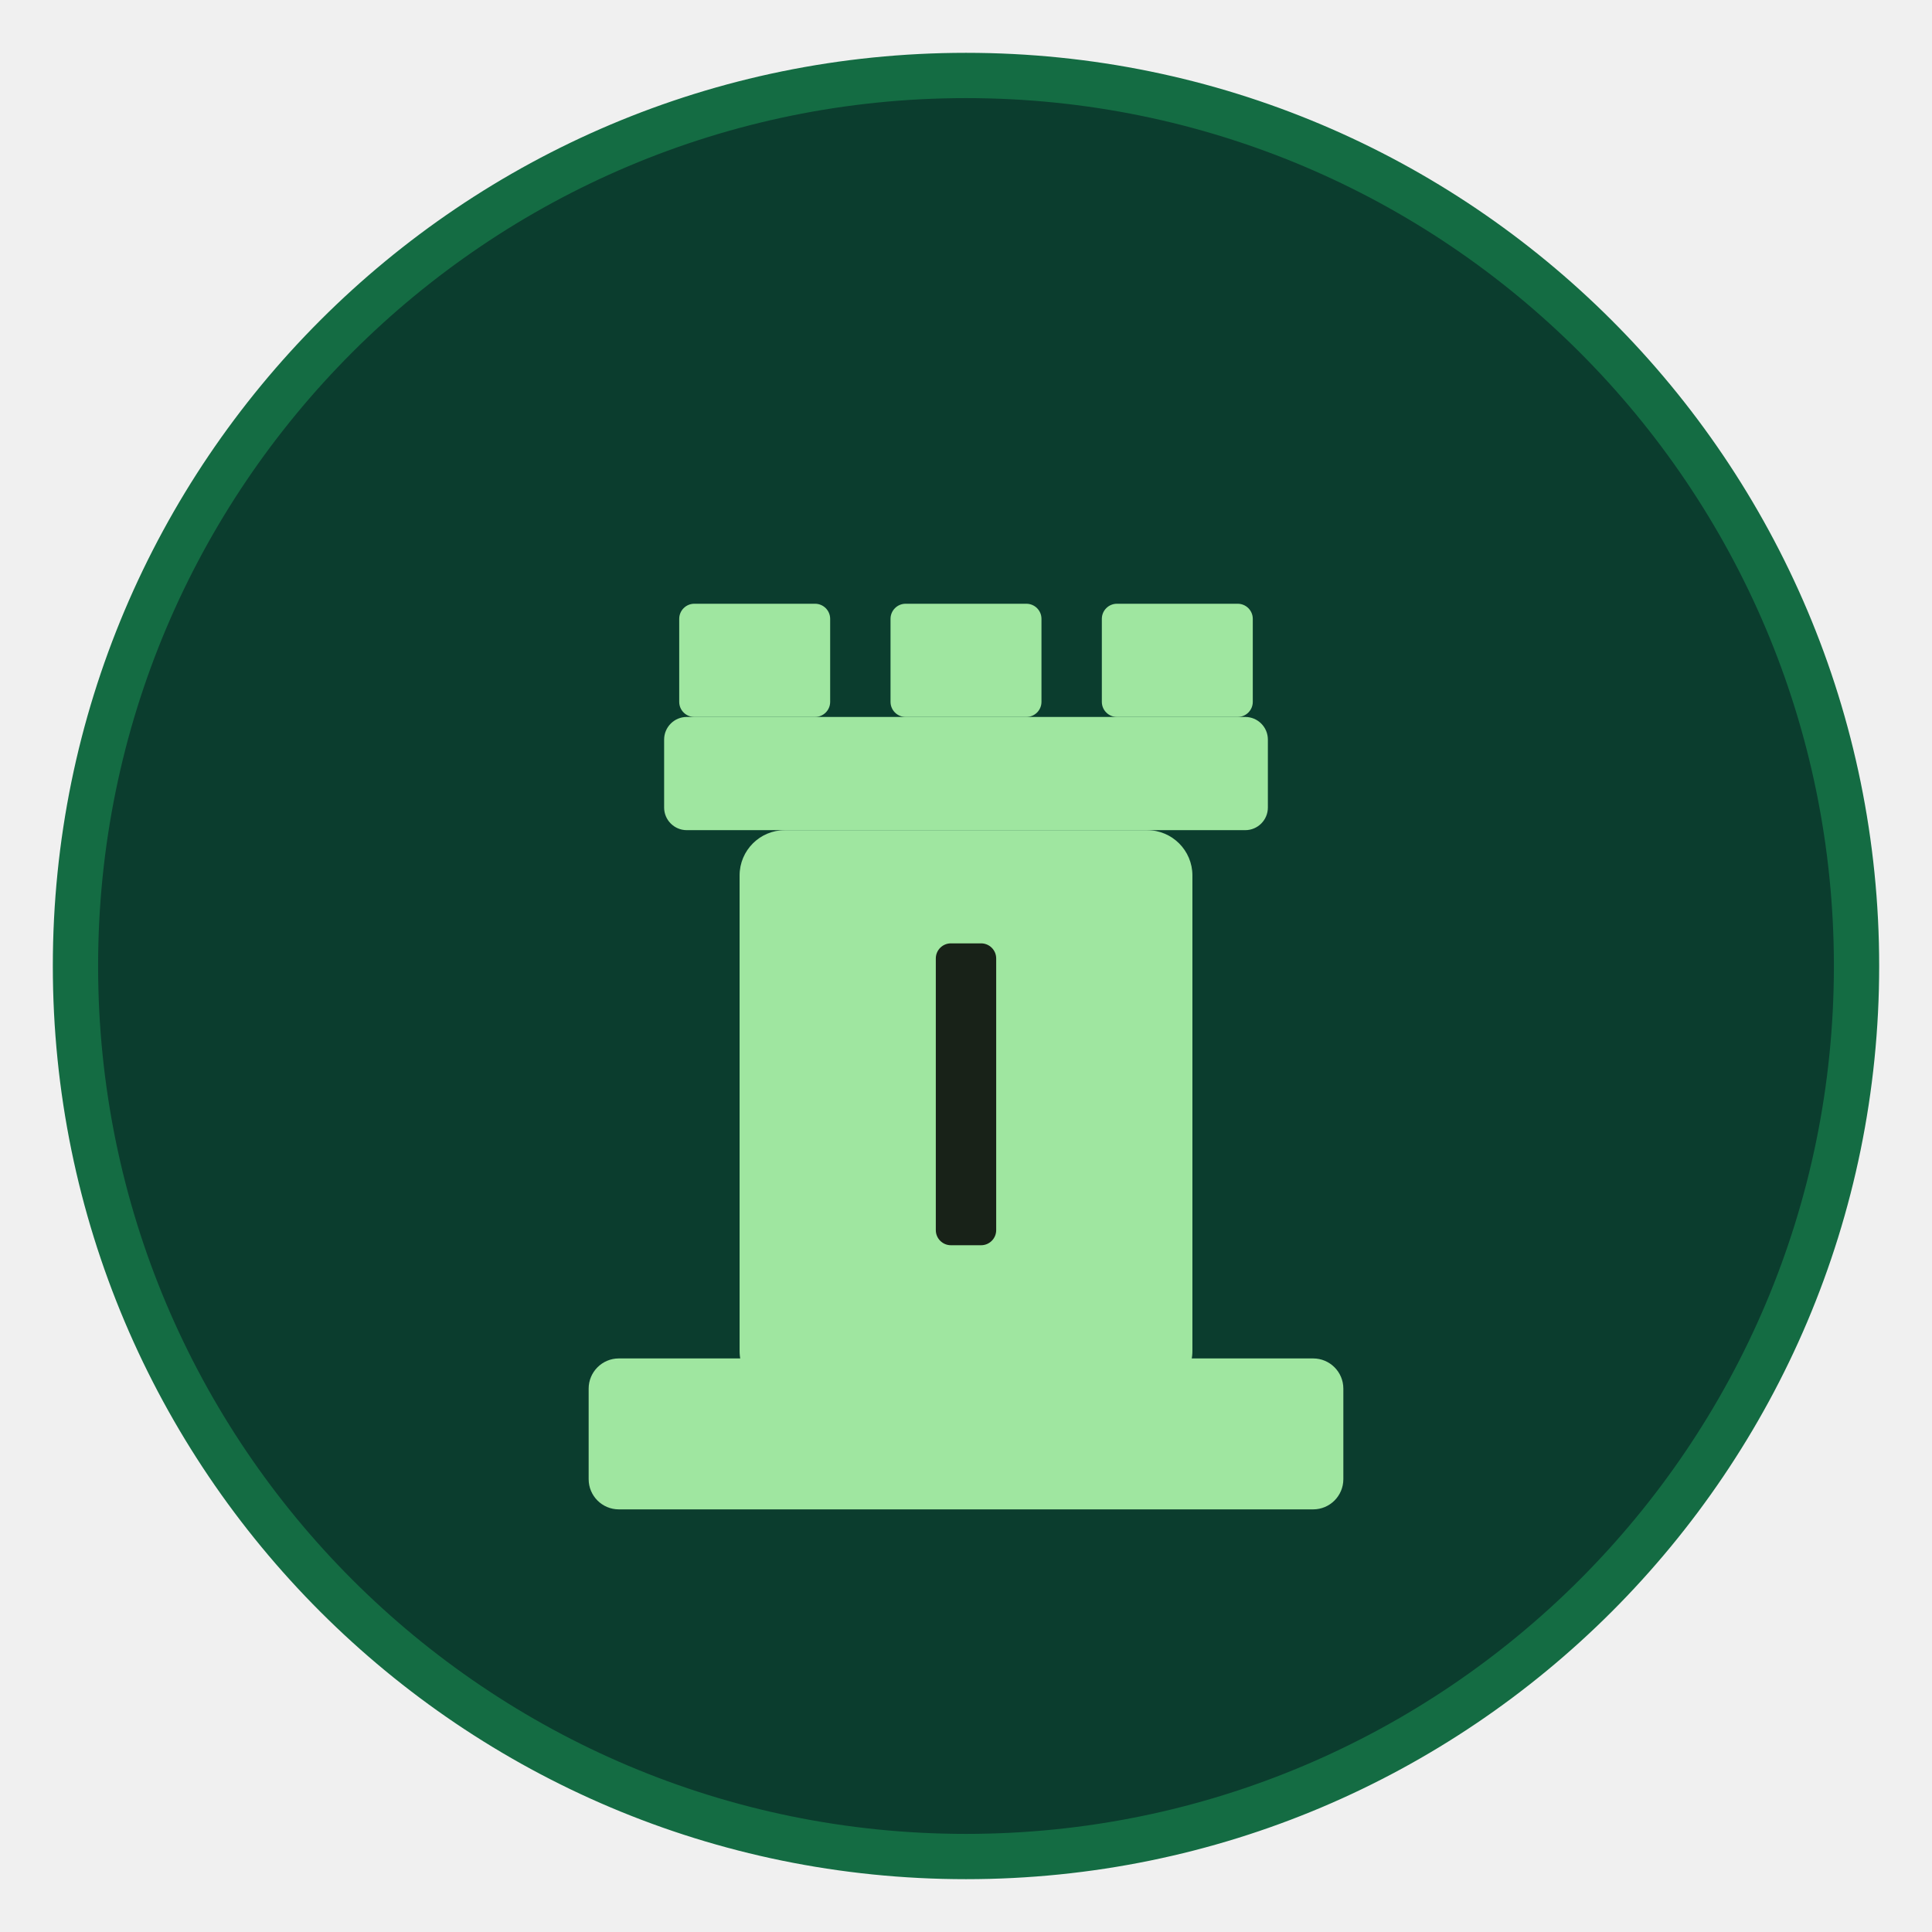
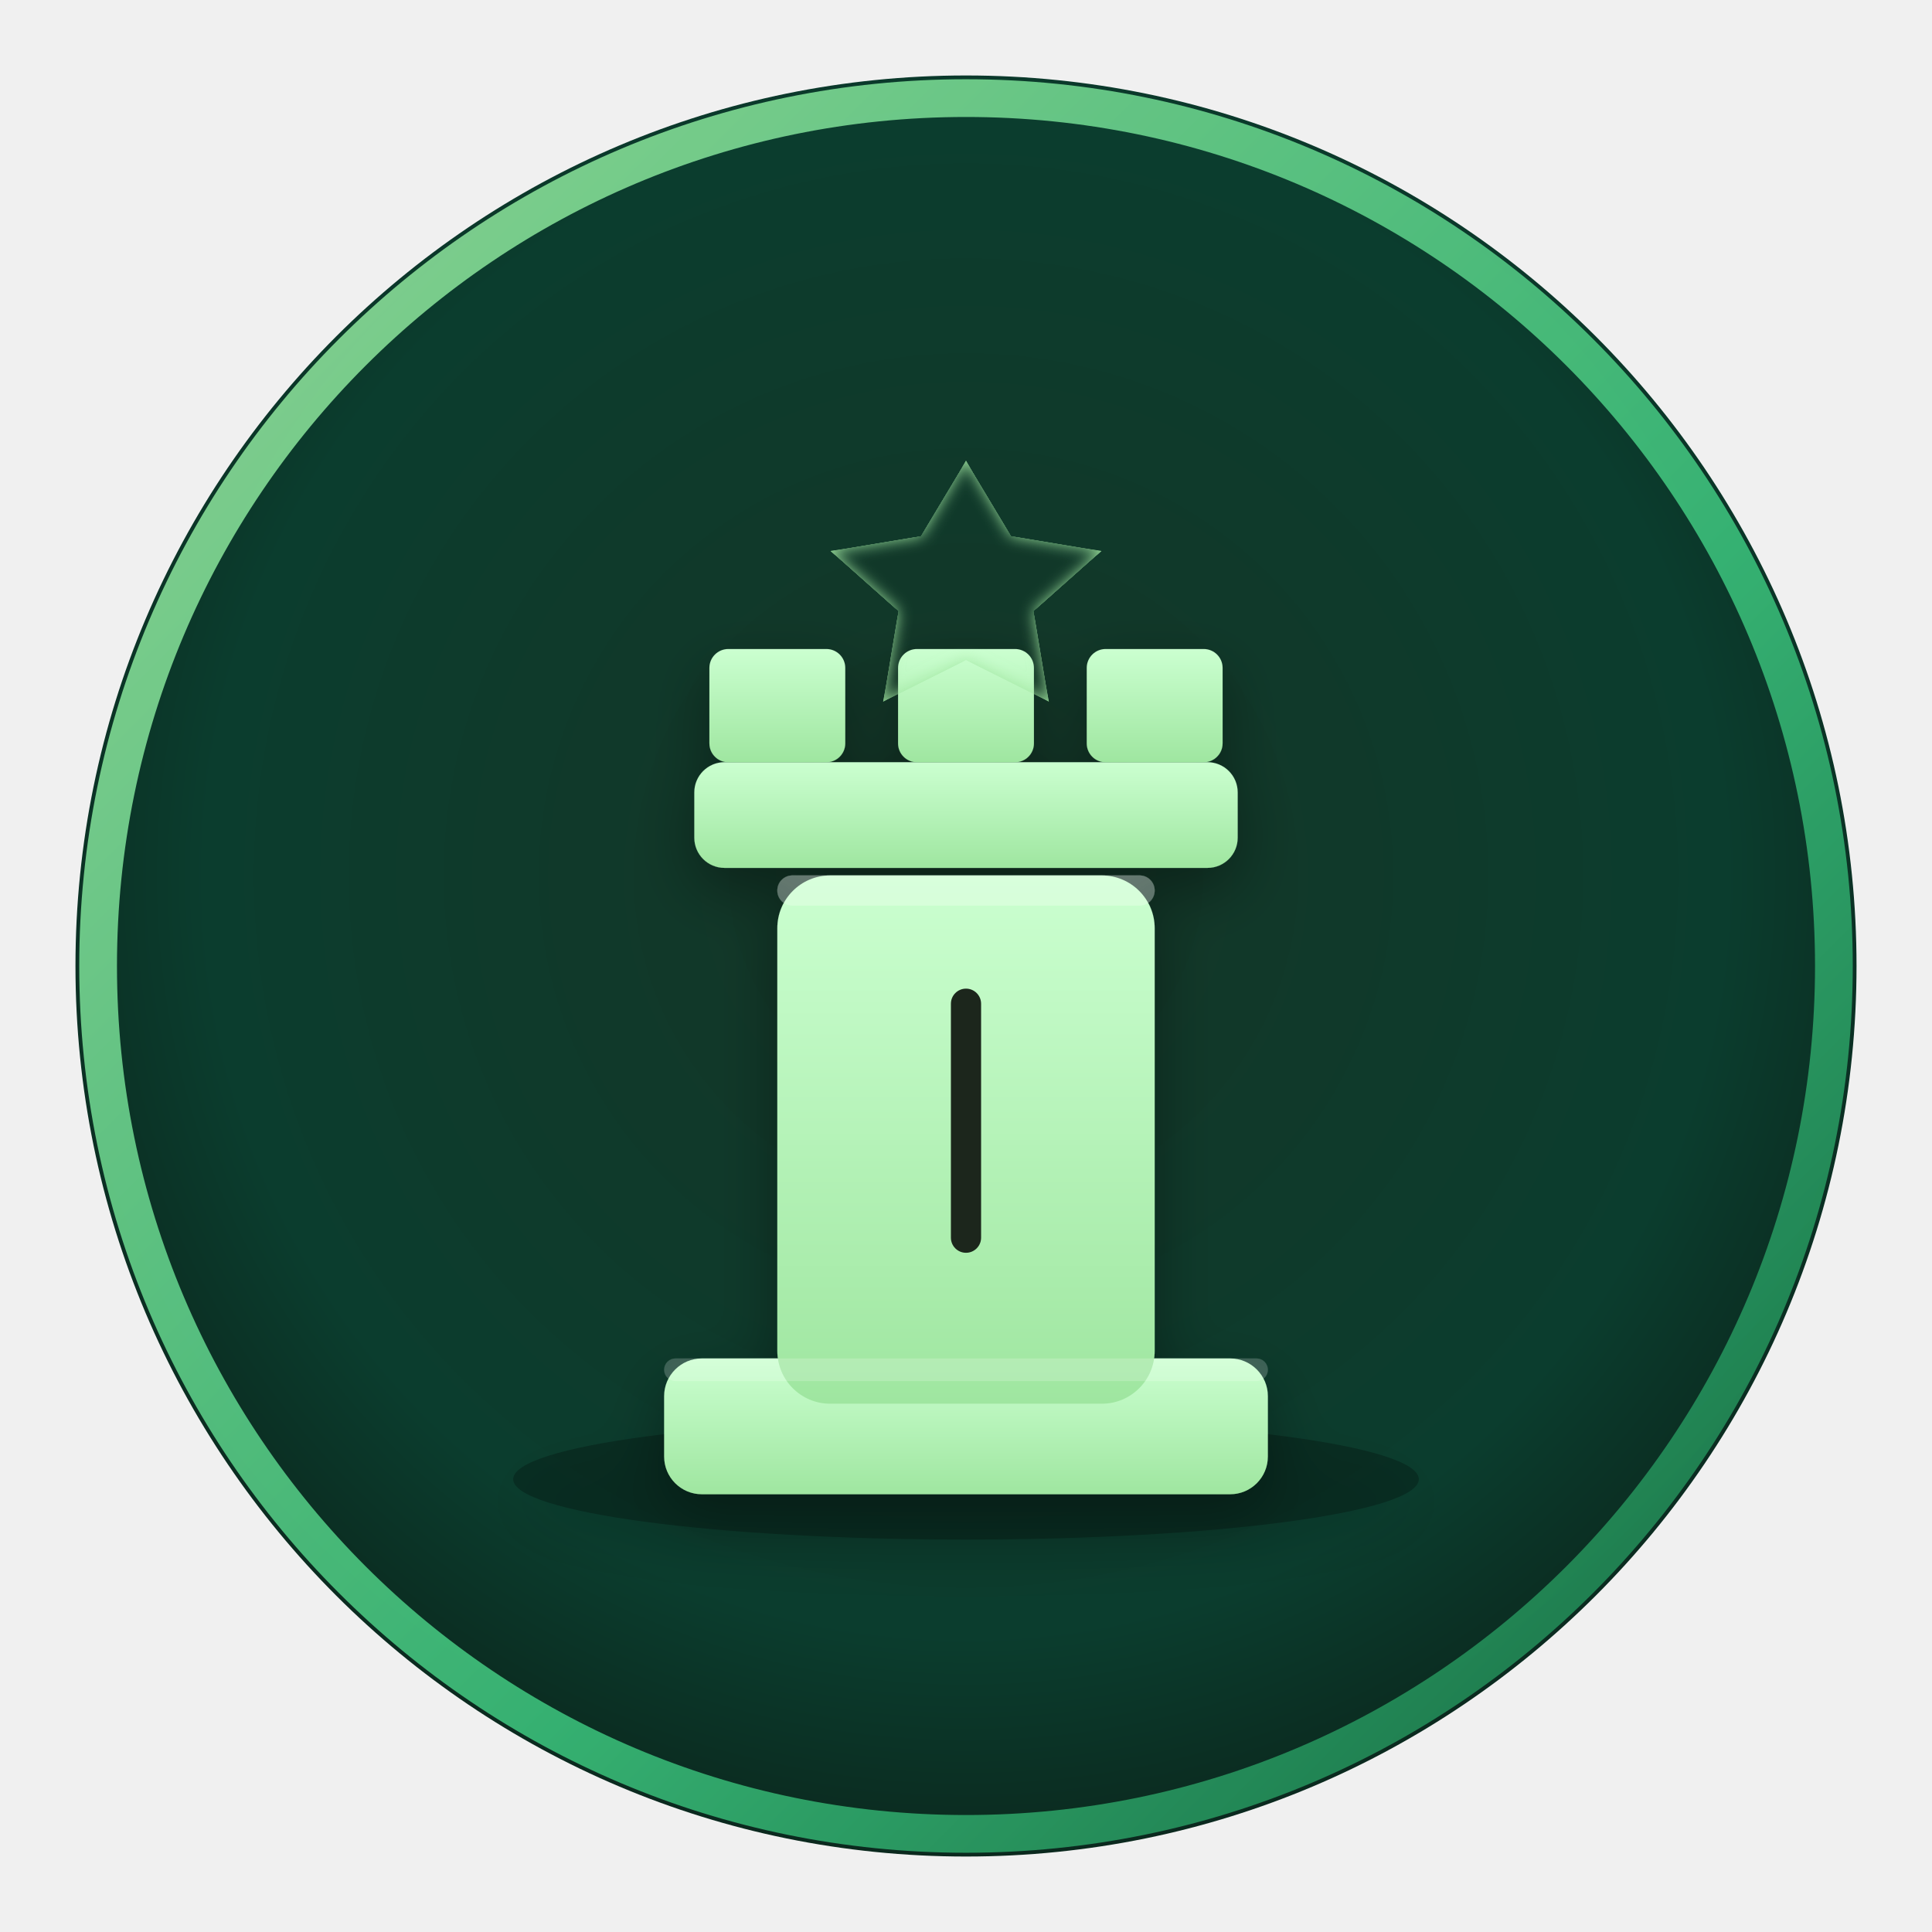
<svg xmlns="http://www.w3.org/2000/svg" viewBox="0 0 512 512" role="img" aria-label="MY CHESS COACH icon">
-   <circle cx="256" cy="256" r="236" fill="#0b3d2e" />
-   <circle cx="256" cy="256" r="236" fill="none" stroke="#146c43" stroke-width="12" />
-   <g fill="#9fe6a0">
-     <rect x="156" y="360" width="200" height="40" rx="8" />
-     <rect x="196" y="220" width="120" height="150" rx="12" />
-     <rect x="176" y="190" width="160" height="30" rx="6" />
-     <rect x="180" y="160" width="40" height="30" rx="4" />
-     <rect x="236" y="160" width="40" height="30" rx="4" />
-     <rect x="292" y="160" width="40" height="30" rx="4" />
+   <defs>
+     <radialGradient id="bgGrad" cx="50%" cy="45%" r="70%">
+       <stop offset="0%" stop-color="#153526" />
+       <stop offset="60%" stop-color="#0b3d2e" />
+       <stop offset="100%" stop-color="#0a0f0a" />
+     </radialGradient>
+     <linearGradient id="ringGrad" x1="0%" y1="0%" x2="100%" y2="100%">
+       <stop offset="0%" stop-color="#9fe6a0" />
+       <stop offset="60%" stop-color="#3abf7a" />
+       <stop offset="100%" stop-color="#146c43" />
+     </linearGradient>
+     <linearGradient id="rookGrad" x1="50%" y1="0%" x2="50%" y2="100%">
+       <stop offset="0%" stop-color="#cbffd0" />
+       <stop offset="100%" stop-color="#9fe6a0" />
+     </linearGradient>
+     <filter id="softShadow" x="-20%" y="-20%" width="140%" height="140%">
+       <feDropShadow dx="0" dy="6" stdDeviation="8" flood-color="#000" flood-opacity="0.35" />
+     </filter>
+     <filter id="innerGlow" x="-20%" y="-20%" width="140%" height="140%">
+       <feGaussianBlur in="SourceGraphic" stdDeviation="2" result="blur" />
+       <feComposite in="SourceGraphic" in2="blur" operator="arithmetic" k2="1" k3="-1" />
+     </filter>
+   </defs>
+   <circle cx="256" cy="256" r="236" fill="url(#bgGrad)" />
+   <circle cx="256" cy="256" r="230" fill="none" stroke="url(#ringGrad)" stroke-width="10" opacity="0.9" />
+   <g filter="url(#softShadow)">
+     <ellipse cx="256" cy="392" rx="120" ry="16" fill="#000" opacity="0.25" />
+     <g transform="translate(0,0)">
+       <rect x="176" y="360" width="160" height="36" rx="10" fill="url(#rookGrad)" />
+       <rect x="206" y="232" width="100" height="140" rx="14" fill="url(#rookGrad)" />
+       <rect x="184" y="202" width="144" height="28" rx="8" fill="url(#rookGrad)" />
+       <rect x="188" y="172" width="36" height="30" rx="5" fill="url(#rookGrad)" />
+       <rect x="238" y="172" width="36" height="30" rx="5" fill="url(#rookGrad)" />
+       <rect x="288" y="172" width="36" height="30" rx="5" fill="url(#rookGrad)" />
+       <rect x="252" y="262" width="8" height="70" rx="4" fill="#0a0f0a" opacity="0.9" />
+       <rect x="206" y="232" width="100" height="8" rx="4" fill="#ffffff" opacity="0.25" />
+       <rect x="176" y="360" width="160" height="6" rx="3" fill="#ffffff" opacity="0.18" />
+     </g>
  </g>
-   <rect x="248" y="250" width="16" height="80" rx="4" fill="#000000" opacity="0.85" />
+   <g transform="translate(0,-6)" filter="url(#innerGlow)">
+     <polygon points="256,128 268,148 292,152 274,168 278,192 256,181 234,192 238,168 220,152 244,148" fill="#9fe6a0" opacity="0.95" />
+   </g>
</svg>
